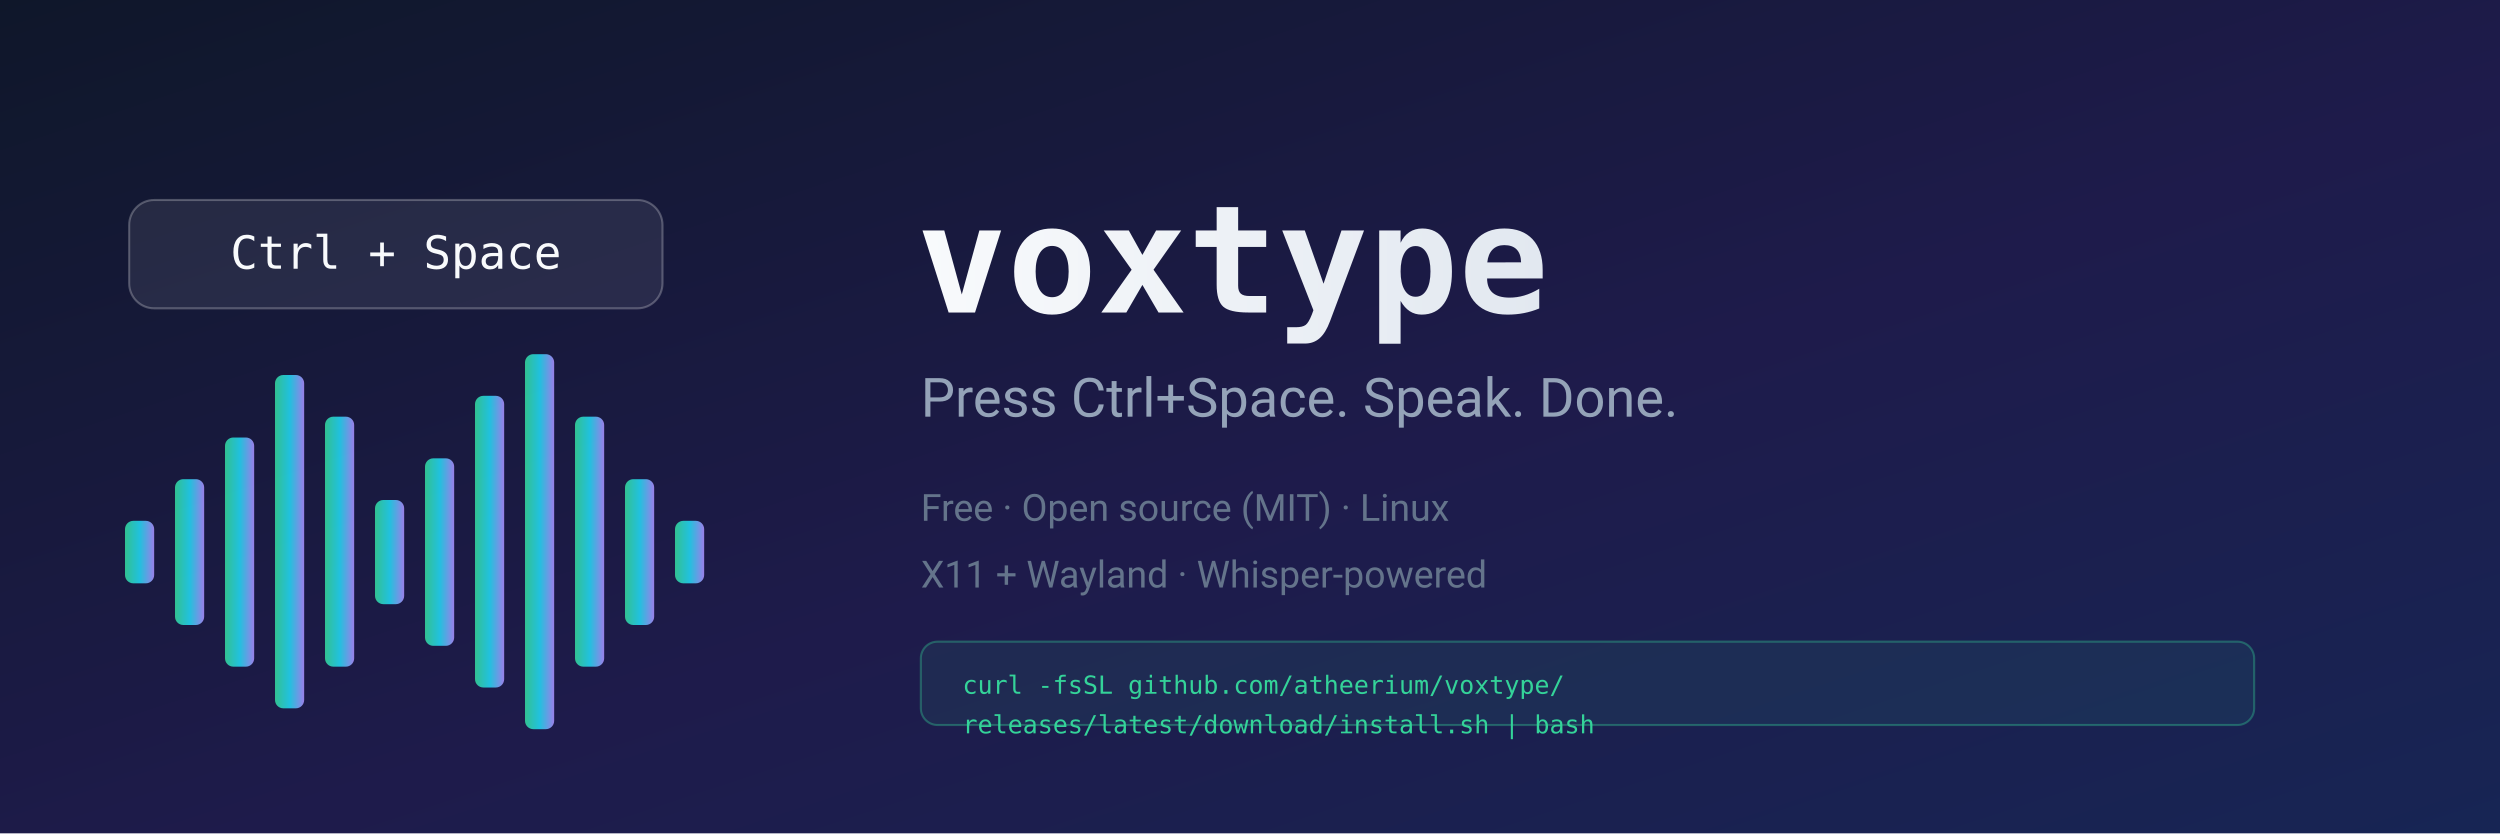
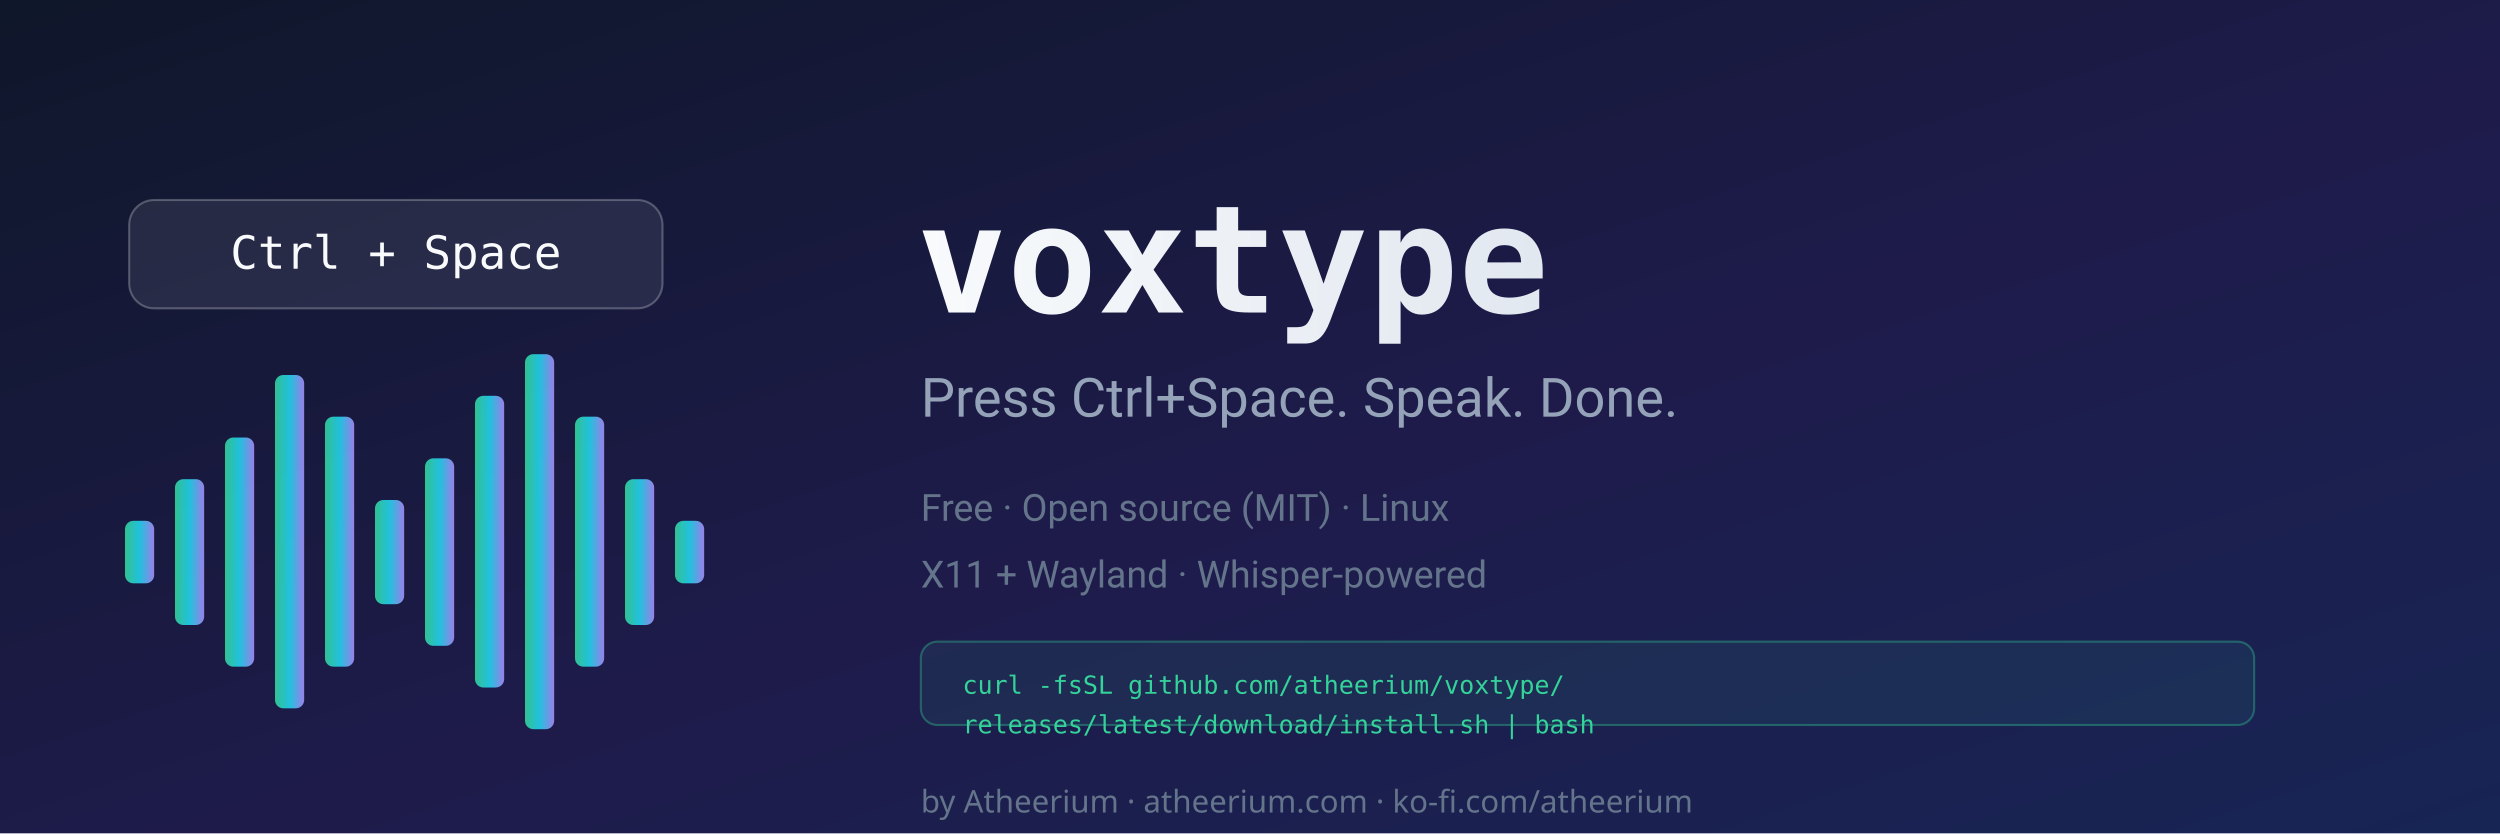
<svg xmlns="http://www.w3.org/2000/svg" width="1200" height="400" viewBox="0 0 1200 400" role="img" aria-label="voxtype — free, open-source voice-to-text dictation for Linux. Press Ctrl+Space, speak, done.">
  <defs>
    <linearGradient id="bg" x1="0" y1="0" x2="1" y2="1">
      <stop offset="0%" stop-color="#0f172a" />
      <stop offset="55%" stop-color="#1e1b4b" />
      <stop offset="100%" stop-color="#172554" />
    </linearGradient>
    <linearGradient id="wave" x1="0" y1="0" x2="1" y2="0">
      <stop offset="0%" stop-color="#34d399" />
      <stop offset="50%" stop-color="#22d3ee" />
      <stop offset="100%" stop-color="#a78bfa" />
    </linearGradient>
    <linearGradient id="text" x1="0" y1="0" x2="1" y2="0">
      <stop offset="0%" stop-color="#f8fafc" />
      <stop offset="100%" stop-color="#e2e8f0" />
    </linearGradient>
  </defs>
  <rect width="1200" height="400" fill="url(#bg)" />
  <g fill="url(#wave)" opacity="0.9">
    <rect x="60" y="250" width="14" height="30" rx="4" />
    <rect x="84" y="230" width="14" height="70" rx="4" />
    <rect x="108" y="210" width="14" height="110" rx="4" />
    <rect x="132" y="180" width="14" height="160" rx="4" />
    <rect x="156" y="200" width="14" height="120" rx="4" />
    <rect x="180" y="240" width="14" height="50" rx="4" />
    <rect x="204" y="220" width="14" height="90" rx="4" />
    <rect x="228" y="190" width="14" height="140" rx="4" />
    <rect x="252" y="170" width="14" height="180" rx="4" />
    <rect x="276" y="200" width="14" height="120" rx="4" />
    <rect x="300" y="230" width="14" height="70" rx="4" />
    <rect x="324" y="250" width="14" height="30" rx="4" />
  </g>
  <g>
    <rect x="62" y="96" width="256" height="52" rx="12" fill="rgba(255,255,255,0.08)" stroke="rgba(255,255,255,0.25)" />
    <text x="190" y="129" font-family="ui-monospace, Menlo, Consolas, monospace" font-size="22" fill="#f8fafc" text-anchor="middle">Ctrl + Space</text>
  </g>
  <text x="440" y="150" font-family="ui-monospace, Menlo, Consolas, monospace" font-weight="700" font-size="72" fill="url(#text)">voxtype</text>
  <text x="442" y="200" font-family="system-ui, -apple-system, Segoe UI, Roboto, sans-serif" font-size="26" fill="#94a3b8">Press Ctrl+Space. Speak. Done.</text>
  <g font-family="system-ui, -apple-system, Segoe UI, Roboto, sans-serif" font-size="18" fill="#64748b">
    <text x="442" y="250">Free · Open source (MIT) · Linux</text>
    <text x="442" y="282">X11 + Wayland · Whisper-powered</text>
  </g>
  <g font-family="ui-monospace, Menlo, Consolas, monospace" font-size="12" fill="#34d399">
    <rect x="442" y="308" width="640" height="40" rx="8" fill="rgba(52,211,153,0.08)" stroke="rgba(52,211,153,0.35)" />
    <text x="462" y="333">curl -fsSL github.com/atheerium/voxtype/</text>
    <text x="462" y="352">  releases/latest/download/install.sh | bash</text>
  </g>
+   <text x="442" y="390" font-family="system-ui, sans-serif" font-size="15" fill="#64748b">by Atheerium · atheerium.com · ko-fi.com/atheerium</text>
</svg>
